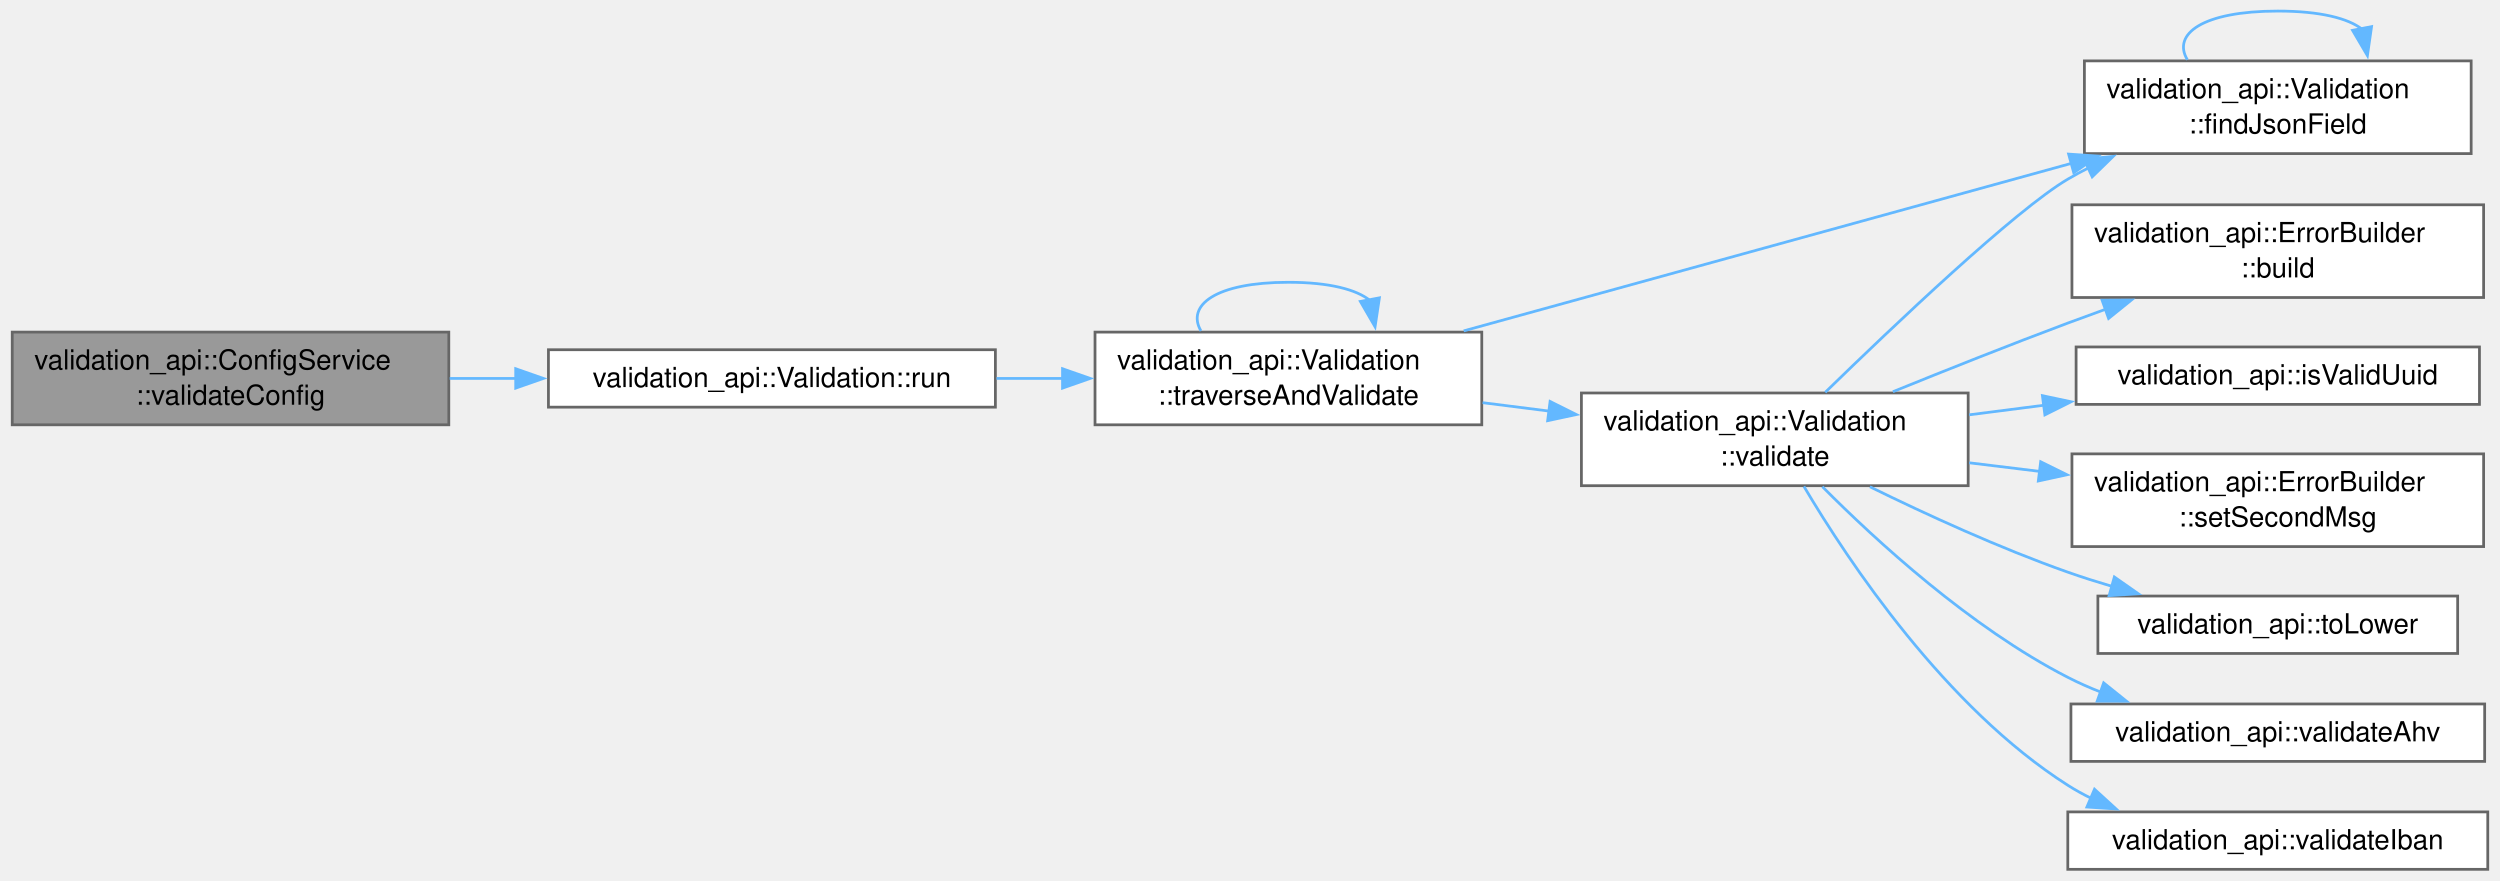
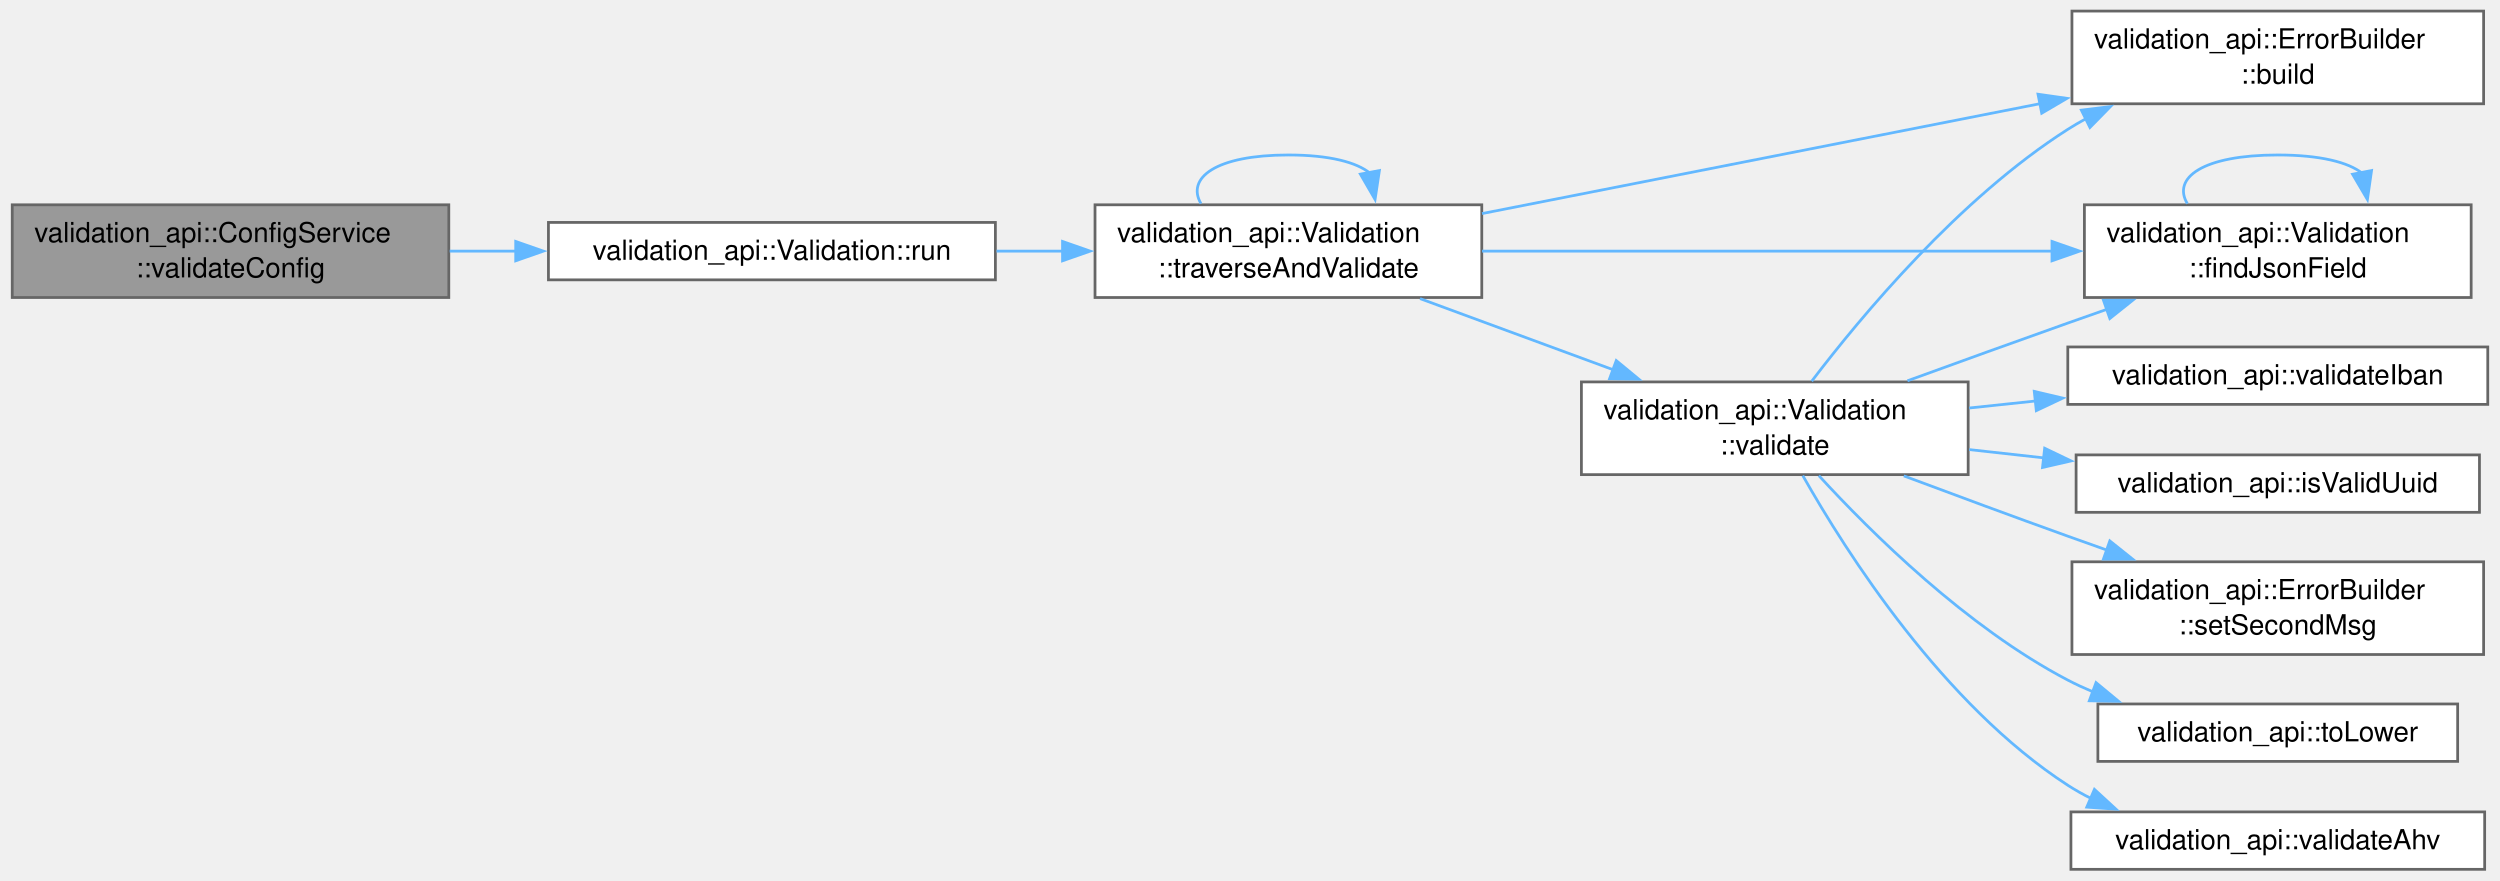
<svg xmlns="http://www.w3.org/2000/svg" xmlns:xlink="http://www.w3.org/1999/xlink" width="903pt" height="318pt" viewBox="0.00 0.00 902.50 318.12">
  <g id="graph0" class="graph" transform="scale(1 1) rotate(0) translate(4 314.12)">
    <g id="Node000001" class="node">
      <g id="a_Node000001">
        <a xlink:title="getConfigs method">
-           <polygon fill="#999999" stroke="#666666" points="157.75,-194.12 0,-194.12 0,-160.62 157.75,-160.62 157.75,-194.12" />
-           <text text-anchor="start" x="8" y="-180.62" font-family="Helvetica,sans-Serif" font-size="10.00">validation_api::ConfigService</text>
-           <text text-anchor="middle" x="78.88" y="-167.88" font-family="Helvetica,sans-Serif" font-size="10.00">::validateConfig</text>
+           <polygon fill="#999999" stroke="#666666" points="157.75,-240.12 0,-240.12 0,-206.62 157.75,-206.62 157.75,-240.12" />
+           <text text-anchor="start" x="8" y="-226.62" font-family="Helvetica,sans-Serif" font-size="10.00">validation_api::ConfigService</text>
+           <text text-anchor="middle" x="78.88" y="-213.88" font-family="Helvetica,sans-Serif" font-size="10.00">::validateConfig</text>
        </a>
      </g>
    </g>
    <g id="Node000002" class="node">
      <g id="a_Node000002">
        <a xlink:href="classvalidation__api_1_1Validation.html#ac6c337d3af39943a8e603a5f21f5922a" target="_top" xlink:title=" ">
-           <polygon fill="white" stroke="#666666" points="355.25,-187.75 193.75,-187.75 193.75,-167 355.25,-167 355.25,-187.75" />
-           <text text-anchor="middle" x="274.5" y="-174.25" font-family="Helvetica,sans-Serif" font-size="10.00">validation_api::Validation::run</text>
+           <polygon fill="white" stroke="#666666" points="355.25,-233.75 193.75,-233.75 193.75,-213 355.25,-213 355.25,-233.75" />
+           <text text-anchor="middle" x="274.5" y="-220.25" font-family="Helvetica,sans-Serif" font-size="10.00">validation_api::Validation::run</text>
        </a>
      </g>
    </g>
    <g id="edge1_Node000001_Node000002" class="edge">
      <g id="a_edge1_Node000001_Node000002">
        <a xlink:title=" ">
-           <path fill="none" stroke="#63b8ff" d="M158.07,-177.38C165.99,-177.38 174.08,-177.38 182.12,-177.38" />
-           <polygon fill="#63b8ff" stroke="#63b8ff" points="181.92,-180.88 191.92,-177.38 181.92,-173.88 181.92,-180.88" />
+           <path fill="none" stroke="#63b8ff" d="M158.07,-223.38C165.99,-223.38 174.08,-223.38 182.12,-223.38" />
+           <polygon fill="#63b8ff" stroke="#63b8ff" points="181.92,-226.88 191.92,-223.38 181.92,-219.88 181.92,-226.88" />
        </a>
      </g>
    </g>
    <g id="Node000003" class="node">
      <g id="a_Node000003">
        <a xlink:href="classvalidation__api_1_1Validation.html#a3c8146fc89af5b8cef0c1bb6c9d473f2" target="_top" xlink:title="Traverse through the json object and validate the fields.">
-           <polygon fill="white" stroke="#666666" points="531,-194.12 391.25,-194.12 391.25,-160.62 531,-160.62 531,-194.12" />
-           <text text-anchor="start" x="399.25" y="-180.62" font-family="Helvetica,sans-Serif" font-size="10.00">validation_api::Validation</text>
-           <text text-anchor="middle" x="461.12" y="-167.88" font-family="Helvetica,sans-Serif" font-size="10.00">::traverseAndValidate</text>
+           <polygon fill="white" stroke="#666666" points="531,-240.12 391.25,-240.12 391.25,-206.62 531,-206.62 531,-240.12" />
+           <text text-anchor="start" x="399.25" y="-226.62" font-family="Helvetica,sans-Serif" font-size="10.00">validation_api::Validation</text>
+           <text text-anchor="middle" x="461.12" y="-213.88" font-family="Helvetica,sans-Serif" font-size="10.00">::traverseAndValidate</text>
        </a>
      </g>
    </g>
    <g id="edge2_Node000002_Node000003" class="edge">
      <g id="a_edge2_Node000002_Node000003">
        <a xlink:title=" ">
-           <path fill="none" stroke="#63b8ff" d="M355.67,-177.38C363.59,-177.38 371.62,-177.38 379.53,-177.38" />
-           <polygon fill="#63b8ff" stroke="#63b8ff" points="379.51,-180.88 389.51,-177.38 379.51,-173.88 379.51,-180.88" />
-         </a>
-       </g>
-     </g>
-     <g id="edge5_Node000003_Node000003" class="edge">
-       <g id="a_edge5_Node000003_Node000003">
-         <a xlink:title=" ">
-           <path fill="none" stroke="#63b8ff" d="M429.53,-194.54C424.16,-203.74 434.69,-212.12 461.12,-212.12 475.99,-212.12 485.83,-209.47 490.64,-205.51" />
-           <polygon fill="#63b8ff" stroke="#63b8ff" points="494.01,-206.5 492.44,-196.03 487.13,-205.2 494.01,-206.5" />
+           <path fill="none" stroke="#63b8ff" d="M355.67,-223.38C363.59,-223.38 371.62,-223.38 379.53,-223.38" />
+           <polygon fill="#63b8ff" stroke="#63b8ff" points="379.51,-226.88 389.51,-223.38 379.51,-219.88 379.51,-226.88" />
+         </a>
+       </g>
+     </g>
+     <g id="edge6_Node000003_Node000003" class="edge">
+       <g id="a_edge6_Node000003_Node000003">
+         <a xlink:title=" ">
+           <path fill="none" stroke="#63b8ff" d="M429.53,-240.54C424.16,-249.74 434.69,-258.12 461.12,-258.12 475.99,-258.12 485.83,-255.47 490.64,-251.51" />
+           <polygon fill="#63b8ff" stroke="#63b8ff" points="494.01,-252.5 492.44,-242.03 487.13,-251.2 494.01,-252.5" />
        </a>
      </g>
    </g>
    <g id="Node000004" class="node">
      <g id="a_Node000004">
-         <a xlink:href="classvalidation__api_1_1Validation.html#a2005828d7e475090ef5a895348bfb760" target="_top" xlink:title=" ">
-           <polygon fill="white" stroke="#666666" points="888.5,-292.12 748.75,-292.12 748.75,-258.62 888.5,-258.62 888.5,-292.12" />
-           <text text-anchor="start" x="756.75" y="-278.62" font-family="Helvetica,sans-Serif" font-size="10.00">validation_api::Validation</text>
-           <text text-anchor="middle" x="818.62" y="-265.88" font-family="Helvetica,sans-Serif" font-size="10.00">::findJsonField</text>
+         <a xlink:href="classvalidation__api_1_1ErrorBuilder.html#a84327bbfe6c61e7be6966acc41ba6087" target="_top" xlink:title="Set the First Msg object.">
+           <polygon fill="white" stroke="#666666" points="893,-310.12 744.25,-310.12 744.25,-276.62 893,-276.62 893,-310.12" />
+           <text text-anchor="start" x="752.25" y="-296.62" font-family="Helvetica,sans-Serif" font-size="10.00">validation_api::ErrorBuilder</text>
+           <text text-anchor="middle" x="818.62" y="-283.88" font-family="Helvetica,sans-Serif" font-size="10.00">::build</text>
        </a>
      </g>
    </g>
    <g id="edge3_Node000003_Node000004" class="edge">
      <g id="a_edge3_Node000003_Node000004">
        <a xlink:title=" ">
-           <path fill="none" stroke="#63b8ff" d="M524.46,-194.56C585.73,-211.45 679.24,-237.23 744.11,-255.11" />
-           <polygon fill="#63b8ff" stroke="#63b8ff" points="743.04,-258.44 753.61,-257.73 744.9,-251.7 743.04,-258.44" />
+           <path fill="none" stroke="#63b8ff" d="M531.09,-236.95C588.69,-248.3 671.04,-264.51 732.69,-276.65" />
+           <polygon fill="#63b8ff" stroke="#63b8ff" points="731.98,-280.08 742.47,-278.58 733.33,-273.21 731.98,-280.08" />
        </a>
      </g>
    </g>
    <g id="Node000005" class="node">
      <g id="a_Node000005">
-         <a xlink:href="classvalidation__api_1_1Validation.html#a1cc0802269d88c233ad3c3d1d6c3dd12" target="_top" xlink:title=" ">
-           <polygon fill="white" stroke="#666666" points="706.75,-172.12 567,-172.12 567,-138.62 706.75,-138.62 706.75,-172.12" />
-           <text text-anchor="start" x="575" y="-158.62" font-family="Helvetica,sans-Serif" font-size="10.00">validation_api::Validation</text>
-           <text text-anchor="middle" x="636.88" y="-145.88" font-family="Helvetica,sans-Serif" font-size="10.00">::validate</text>
-         </a>
-       </g>
-     </g>
-     <g id="edge6_Node000003_Node000005" class="edge">
-       <g id="a_edge6_Node000003_Node000005">
-         <a xlink:title=" ">
-           <path fill="none" stroke="#63b8ff" d="M531.29,-168.62C539.21,-167.62 547.32,-166.59 555.37,-165.57" />
-           <polygon fill="#63b8ff" stroke="#63b8ff" points="555.68,-169.06 565.16,-164.33 554.8,-162.11 555.68,-169.06" />
-         </a>
-       </g>
-     </g>
-     <g id="edge4_Node000004_Node000004" class="edge">
-       <g id="a_edge4_Node000004_Node000004">
-         <a xlink:title=" ">
-           <path fill="none" stroke="#63b8ff" d="M785.95,-292.54C780.4,-301.74 791.29,-310.12 818.62,-310.12 834,-310.12 844.17,-307.47 849.14,-303.51" />
-           <polygon fill="#63b8ff" stroke="#63b8ff" points="852.51,-304.51 851.01,-294.02 845.64,-303.16 852.51,-304.51" />
-         </a>
-       </g>
-     </g>
-     <g id="edge8_Node000005_Node000004" class="edge">
-       <g id="a_edge8_Node000005_Node000004">
-         <a xlink:title=" ">
-           <path fill="none" stroke="#63b8ff" d="M655.1,-172.36C679.64,-196.27 723.79,-238.2 742.75,-249.38 745.19,-250.81 747.72,-252.18 750.31,-253.5" />
-           <polygon fill="#63b8ff" stroke="#63b8ff" points="748.62,-256.57 759.16,-257.61 751.57,-250.22 748.62,-256.57" />
+         <a xlink:href="classvalidation__api_1_1Validation.html#a2005828d7e475090ef5a895348bfb760" target="_top" xlink:title=" ">
+           <polygon fill="white" stroke="#666666" points="888.5,-240.12 748.75,-240.12 748.75,-206.62 888.5,-206.62 888.5,-240.12" />
+           <text text-anchor="start" x="756.75" y="-226.62" font-family="Helvetica,sans-Serif" font-size="10.00">validation_api::Validation</text>
+           <text text-anchor="middle" x="818.62" y="-213.88" font-family="Helvetica,sans-Serif" font-size="10.00">::findJsonField</text>
+         </a>
+       </g>
+     </g>
+     <g id="edge4_Node000003_Node000005" class="edge">
+       <g id="a_edge4_Node000003_Node000005">
+         <a xlink:title=" ">
+           <path fill="none" stroke="#63b8ff" d="M531.09,-223.38C590.11,-223.38 675.13,-223.38 737.23,-223.38" />
+           <polygon fill="#63b8ff" stroke="#63b8ff" points="737.04,-226.88 747.04,-223.38 737.04,-219.88 737.04,-226.88" />
        </a>
      </g>
    </g>
    <g id="Node000006" class="node">
      <g id="a_Node000006">
-         <a xlink:href="classvalidation__api_1_1ErrorBuilder.html#a84327bbfe6c61e7be6966acc41ba6087" target="_top" xlink:title=" ">
-           <polygon fill="white" stroke="#666666" points="893,-240.12 744.25,-240.12 744.25,-206.62 893,-206.62 893,-240.12" />
-           <text text-anchor="start" x="752.25" y="-226.62" font-family="Helvetica,sans-Serif" font-size="10.00">validation_api::ErrorBuilder</text>
-           <text text-anchor="middle" x="818.62" y="-213.88" font-family="Helvetica,sans-Serif" font-size="10.00">::build</text>
-         </a>
-       </g>
-     </g>
-     <g id="edge7_Node000005_Node000006" class="edge">
-       <g id="a_edge7_Node000005_Node000006">
-         <a xlink:title=" ">
-           <path fill="none" stroke="#63b8ff" d="M679.55,-172.58C698.72,-180.36 721.81,-189.55 742.75,-197.38 747.17,-199.03 751.76,-200.7 756.38,-202.37" />
-           <polygon fill="#63b8ff" stroke="#63b8ff" points="755.14,-205.65 765.74,-205.71 757.49,-199.05 755.14,-205.65" />
+         <a xlink:href="classvalidation__api_1_1Validation.html#a1cc0802269d88c233ad3c3d1d6c3dd12" target="_top" xlink:title=" ">
+           <polygon fill="white" stroke="#666666" points="706.75,-176.12 567,-176.12 567,-142.62 706.75,-142.62 706.75,-176.12" />
+           <text text-anchor="start" x="575" y="-162.62" font-family="Helvetica,sans-Serif" font-size="10.00">validation_api::Validation</text>
+           <text text-anchor="middle" x="636.88" y="-149.88" font-family="Helvetica,sans-Serif" font-size="10.00">::validate</text>
+         </a>
+       </g>
+     </g>
+     <g id="edge7_Node000003_Node000006" class="edge">
+       <g id="a_edge7_Node000003_Node000006">
+         <a xlink:title=" ">
+           <path fill="none" stroke="#63b8ff" d="M508.69,-206.22C530.21,-198.3 555.97,-188.81 578.66,-180.45" />
+           <polygon fill="#63b8ff" stroke="#63b8ff" points="579.59,-183.84 587.76,-177.1 577.17,-177.27 579.59,-183.84" />
+         </a>
+       </g>
+     </g>
+     <g id="edge5_Node000005_Node000005" class="edge">
+       <g id="a_edge5_Node000005_Node000005">
+         <a xlink:title=" ">
+           <path fill="none" stroke="#63b8ff" d="M785.95,-240.54C780.4,-249.74 791.29,-258.12 818.62,-258.12 834,-258.12 844.17,-255.47 849.14,-251.51" />
+           <polygon fill="#63b8ff" stroke="#63b8ff" points="852.51,-252.51 851.01,-242.02 845.64,-251.16 852.51,-252.51" />
+         </a>
+       </g>
+     </g>
+     <g id="edge8_Node000006_Node000004" class="edge">
+       <g id="a_edge8_Node000006_Node000004">
+         <a xlink:title=" ">
+           <path fill="none" stroke="#63b8ff" d="M650.22,-176.38C668.14,-199.93 703.51,-242.38 742.75,-267.38 744.87,-268.73 747.07,-270.02 749.33,-271.25" />
+           <polygon fill="#63b8ff" stroke="#63b8ff" points="747.65,-274.32 758.16,-275.61 750.75,-268.05 747.65,-274.32" />
+         </a>
+       </g>
+     </g>
+     <g id="edge9_Node000006_Node000005" class="edge">
+       <g id="a_edge9_Node000006_Node000005">
+         <a xlink:title=" ">
+           <path fill="none" stroke="#63b8ff" d="M684.81,-176.53C702.9,-183.11 723.77,-190.64 742.75,-197.38 747.4,-199.02 752.21,-200.72 757.06,-202.42" />
+           <polygon fill="#63b8ff" stroke="#63b8ff" points="755.63,-205.63 766.22,-205.63 757.94,-199.02 755.63,-205.63" />
        </a>
      </g>
    </g>
    <g id="Node000007" class="node">
      <g id="a_Node000007">
        <a xlink:href="namespacevalidation__api.html#ac19e25b4d8364b0f52152440dd5ecbda" target="_top" xlink:title=" ">
-           <polygon fill="white" stroke="#666666" points="891.5,-188.75 745.75,-188.75 745.75,-168 891.5,-168 891.5,-188.75" />
-           <text text-anchor="middle" x="818.62" y="-175.25" font-family="Helvetica,sans-Serif" font-size="10.00">validation_api::isValidUuid</text>
-         </a>
-       </g>
-     </g>
-     <g id="edge9_Node000005_Node000007" class="edge">
-       <g id="a_edge9_Node000005_Node000007">
-         <a xlink:title=" ">
-           <path fill="none" stroke="#63b8ff" d="M707.11,-164.23C715.95,-165.36 725.06,-166.53 734.08,-167.69" />
-           <polygon fill="#63b8ff" stroke="#63b8ff" points="733.58,-171.15 743.94,-168.95 734.47,-164.21 733.58,-171.15" />
+           <polygon fill="white" stroke="#666666" points="891.5,-149.75 745.75,-149.75 745.75,-129 891.5,-129 891.5,-149.75" />
+           <text text-anchor="middle" x="818.62" y="-136.25" font-family="Helvetica,sans-Serif" font-size="10.00">validation_api::isValidUuid</text>
+         </a>
+       </g>
+     </g>
+     <g id="edge10_Node000006_Node000007" class="edge">
+       <g id="a_edge10_Node000006_Node000007">
+         <a xlink:title=" ">
+           <path fill="none" stroke="#63b8ff" d="M707.11,-151.67C715.95,-150.69 725.06,-149.67 734.08,-148.67" />
+           <polygon fill="#63b8ff" stroke="#63b8ff" points="734.39,-152.16 743.94,-147.57 733.61,-145.2 734.39,-152.16" />
        </a>
      </g>
    </g>
    <g id="Node000008" class="node">
      <g id="a_Node000008">
-         <a xlink:href="classvalidation__api_1_1ErrorBuilder.html#a014e70c2f2b4a2ee879c363b4a2174f2" target="_top" xlink:title=" ">
-           <polygon fill="white" stroke="#666666" points="893,-150.12 744.25,-150.12 744.25,-116.62 893,-116.62 893,-150.12" />
-           <text text-anchor="start" x="752.25" y="-136.62" font-family="Helvetica,sans-Serif" font-size="10.00">validation_api::ErrorBuilder</text>
-           <text text-anchor="middle" x="818.62" y="-123.88" font-family="Helvetica,sans-Serif" font-size="10.00">::setSecondMsg</text>
-         </a>
-       </g>
-     </g>
-     <g id="edge10_Node000005_Node000008" class="edge">
-       <g id="a_edge10_Node000005_Node000008">
-         <a xlink:title=" ">
-           <path fill="none" stroke="#63b8ff" d="M707.11,-146.9C715.5,-145.87 724.15,-144.82 732.73,-143.77" />
-           <polygon fill="#63b8ff" stroke="#63b8ff" points="732.95,-147.27 742.45,-142.58 732.1,-140.32 732.95,-147.27" />
+         <a xlink:href="classvalidation__api_1_1ErrorBuilder.html#a014e70c2f2b4a2ee879c363b4a2174f2" target="_top" xlink:title="Set the First Msg object.">
+           <polygon fill="white" stroke="#666666" points="893,-111.12 744.25,-111.12 744.25,-77.62 893,-77.62 893,-111.12" />
+           <text text-anchor="start" x="752.25" y="-97.62" font-family="Helvetica,sans-Serif" font-size="10.00">validation_api::ErrorBuilder</text>
+           <text text-anchor="middle" x="818.62" y="-84.88" font-family="Helvetica,sans-Serif" font-size="10.00">::setSecondMsg</text>
+         </a>
+       </g>
+     </g>
+     <g id="edge11_Node000006_Node000008" class="edge">
+       <g id="a_edge11_Node000006_Node000008">
+         <a xlink:title=" ">
+           <path fill="none" stroke="#63b8ff" d="M683.48,-142.17C701.86,-135.3 723.28,-127.37 742.75,-120.38 747.39,-118.71 752.2,-117 757.04,-115.29" />
+           <polygon fill="#63b8ff" stroke="#63b8ff" points="757.93,-118.68 766.2,-112.07 755.61,-112.08 757.93,-118.68" />
        </a>
      </g>
    </g>
    <g id="Node000009" class="node">
      <g id="a_Node000009">
        <a xlink:href="namespacevalidation__api.html#a6dd56dcf7358b332bb906a2d27fddd0b" target="_top" xlink:title="Converts string to all lowercase.">
-           <polygon fill="white" stroke="#666666" points="883.62,-98.75 753.62,-98.75 753.62,-78 883.62,-78 883.62,-98.75" />
-           <text text-anchor="middle" x="818.62" y="-85.25" font-family="Helvetica,sans-Serif" font-size="10.00">validation_api::toLower</text>
-         </a>
-       </g>
-     </g>
-     <g id="edge11_Node000005_Node000009" class="edge">
-       <g id="a_edge11_Node000005_Node000009">
-         <a xlink:title=" ">
-           <path fill="none" stroke="#63b8ff" d="M671.24,-138.23C691.54,-128.27 718.2,-116.03 742.75,-107.38 747.99,-105.53 753.5,-103.78 759.05,-102.15" />
-           <polygon fill="#63b8ff" stroke="#63b8ff" points="759.57,-105.64 768.25,-99.57 757.68,-98.9 759.57,-105.64" />
+           <polygon fill="white" stroke="#666666" points="883.62,-59.75 753.62,-59.75 753.62,-39 883.62,-39 883.62,-59.75" />
+           <text text-anchor="middle" x="818.62" y="-46.25" font-family="Helvetica,sans-Serif" font-size="10.00">validation_api::toLower</text>
+         </a>
+       </g>
+     </g>
+     <g id="edge12_Node000006_Node000009" class="edge">
+       <g id="a_edge12_Node000006_Node000009">
+         <a xlink:title=" ">
+           <path fill="none" stroke="#63b8ff" d="M652.8,-142.26C671.7,-121.66 706.22,-87.47 742.75,-68.38 745.65,-66.86 748.67,-65.46 751.77,-64.17" />
+           <polygon fill="#63b8ff" stroke="#63b8ff" points="752.95,-67.47 761.12,-60.71 750.52,-60.9 752.95,-67.47" />
        </a>
      </g>
    </g>
    <g id="Node000010" class="node">
      <g id="a_Node000010">
        <a xlink:href="namespacevalidation__api.html#aae32fd7a0b5886a49454679d46ed4bd1" target="_top" xlink:title="Validates Ahv string.">
-           <polygon fill="white" stroke="#666666" points="893.38,-59.75 743.88,-59.75 743.88,-39 893.38,-39 893.38,-59.75" />
-           <text text-anchor="middle" x="818.62" y="-46.25" font-family="Helvetica,sans-Serif" font-size="10.00">validation_api::validateAhv</text>
-         </a>
-       </g>
-     </g>
-     <g id="edge12_Node000005_Node000010" class="edge">
-       <g id="a_edge12_Node000005_Node000010">
-         <a xlink:title=" ">
-           <path fill="none" stroke="#63b8ff" d="M654.06,-138.27C673.39,-118.82 707.55,-87.43 742.75,-69.38 746.61,-67.39 750.69,-65.59 754.87,-63.96" />
-           <polygon fill="#63b8ff" stroke="#63b8ff" points="755.71,-67.38 763.97,-60.75 753.37,-60.78 755.71,-67.38" />
+           <polygon fill="white" stroke="#666666" points="893.38,-20.75 743.88,-20.75 743.88,0 893.38,0 893.38,-20.75" />
+           <text text-anchor="middle" x="818.62" y="-7.25" font-family="Helvetica,sans-Serif" font-size="10.00">validation_api::validateAhv</text>
+         </a>
+       </g>
+     </g>
+     <g id="edge13_Node000006_Node000010" class="edge">
+       <g id="a_edge13_Node000006_Node000010">
+         <a xlink:title=" ">
+           <path fill="none" stroke="#63b8ff" d="M647,-142.26C662.74,-114.43 697.69,-59.55 742.75,-30.38 745.45,-28.63 748.3,-27.03 751.24,-25.57" />
+           <polygon fill="#63b8ff" stroke="#63b8ff" points="752.37,-28.9 760.17,-21.73 749.6,-22.47 752.37,-28.9" />
        </a>
      </g>
    </g>
    <g id="Node000011" class="node">
      <g id="a_Node000011">
        <a xlink:href="namespacevalidation__api.html#a0a2b975e162ced567ba3a6075684092a" target="_top" xlink:title="Validates Iban string.">
-           <polygon fill="white" stroke="#666666" points="894.5,-20.75 742.75,-20.75 742.75,0 894.5,0 894.5,-20.75" />
-           <text text-anchor="middle" x="818.62" y="-7.25" font-family="Helvetica,sans-Serif" font-size="10.00">validation_api::validateIban</text>
-         </a>
-       </g>
-     </g>
-     <g id="edge13_Node000005_Node000011" class="edge">
-       <g id="a_edge13_Node000005_Node000011">
-         <a xlink:title=" ">
-           <path fill="none" stroke="#63b8ff" d="M647.4,-138.36C663.46,-111.26 698.54,-58.52 742.75,-30.38 745.46,-28.65 748.32,-27.07 751.28,-25.63" />
-           <polygon fill="#63b8ff" stroke="#63b8ff" points="752.4,-28.95 760.22,-21.81 749.65,-22.51 752.4,-28.95" />
+           <polygon fill="white" stroke="#666666" points="894.5,-188.75 742.75,-188.75 742.75,-168 894.5,-168 894.5,-188.75" />
+           <text text-anchor="middle" x="818.62" y="-175.25" font-family="Helvetica,sans-Serif" font-size="10.00">validation_api::validateIban</text>
+         </a>
+       </g>
+     </g>
+     <g id="edge14_Node000006_Node000011" class="edge">
+       <g id="a_edge14_Node000006_Node000011">
+         <a xlink:title=" ">
+           <path fill="none" stroke="#63b8ff" d="M707.11,-166.69C714.98,-167.53 723.07,-168.38 731.12,-169.23" />
+           <polygon fill="#63b8ff" stroke="#63b8ff" points="730.63,-172.7 740.94,-170.27 731.37,-165.74 730.63,-172.7" />
        </a>
      </g>
    </g>
  </g>
</svg>
